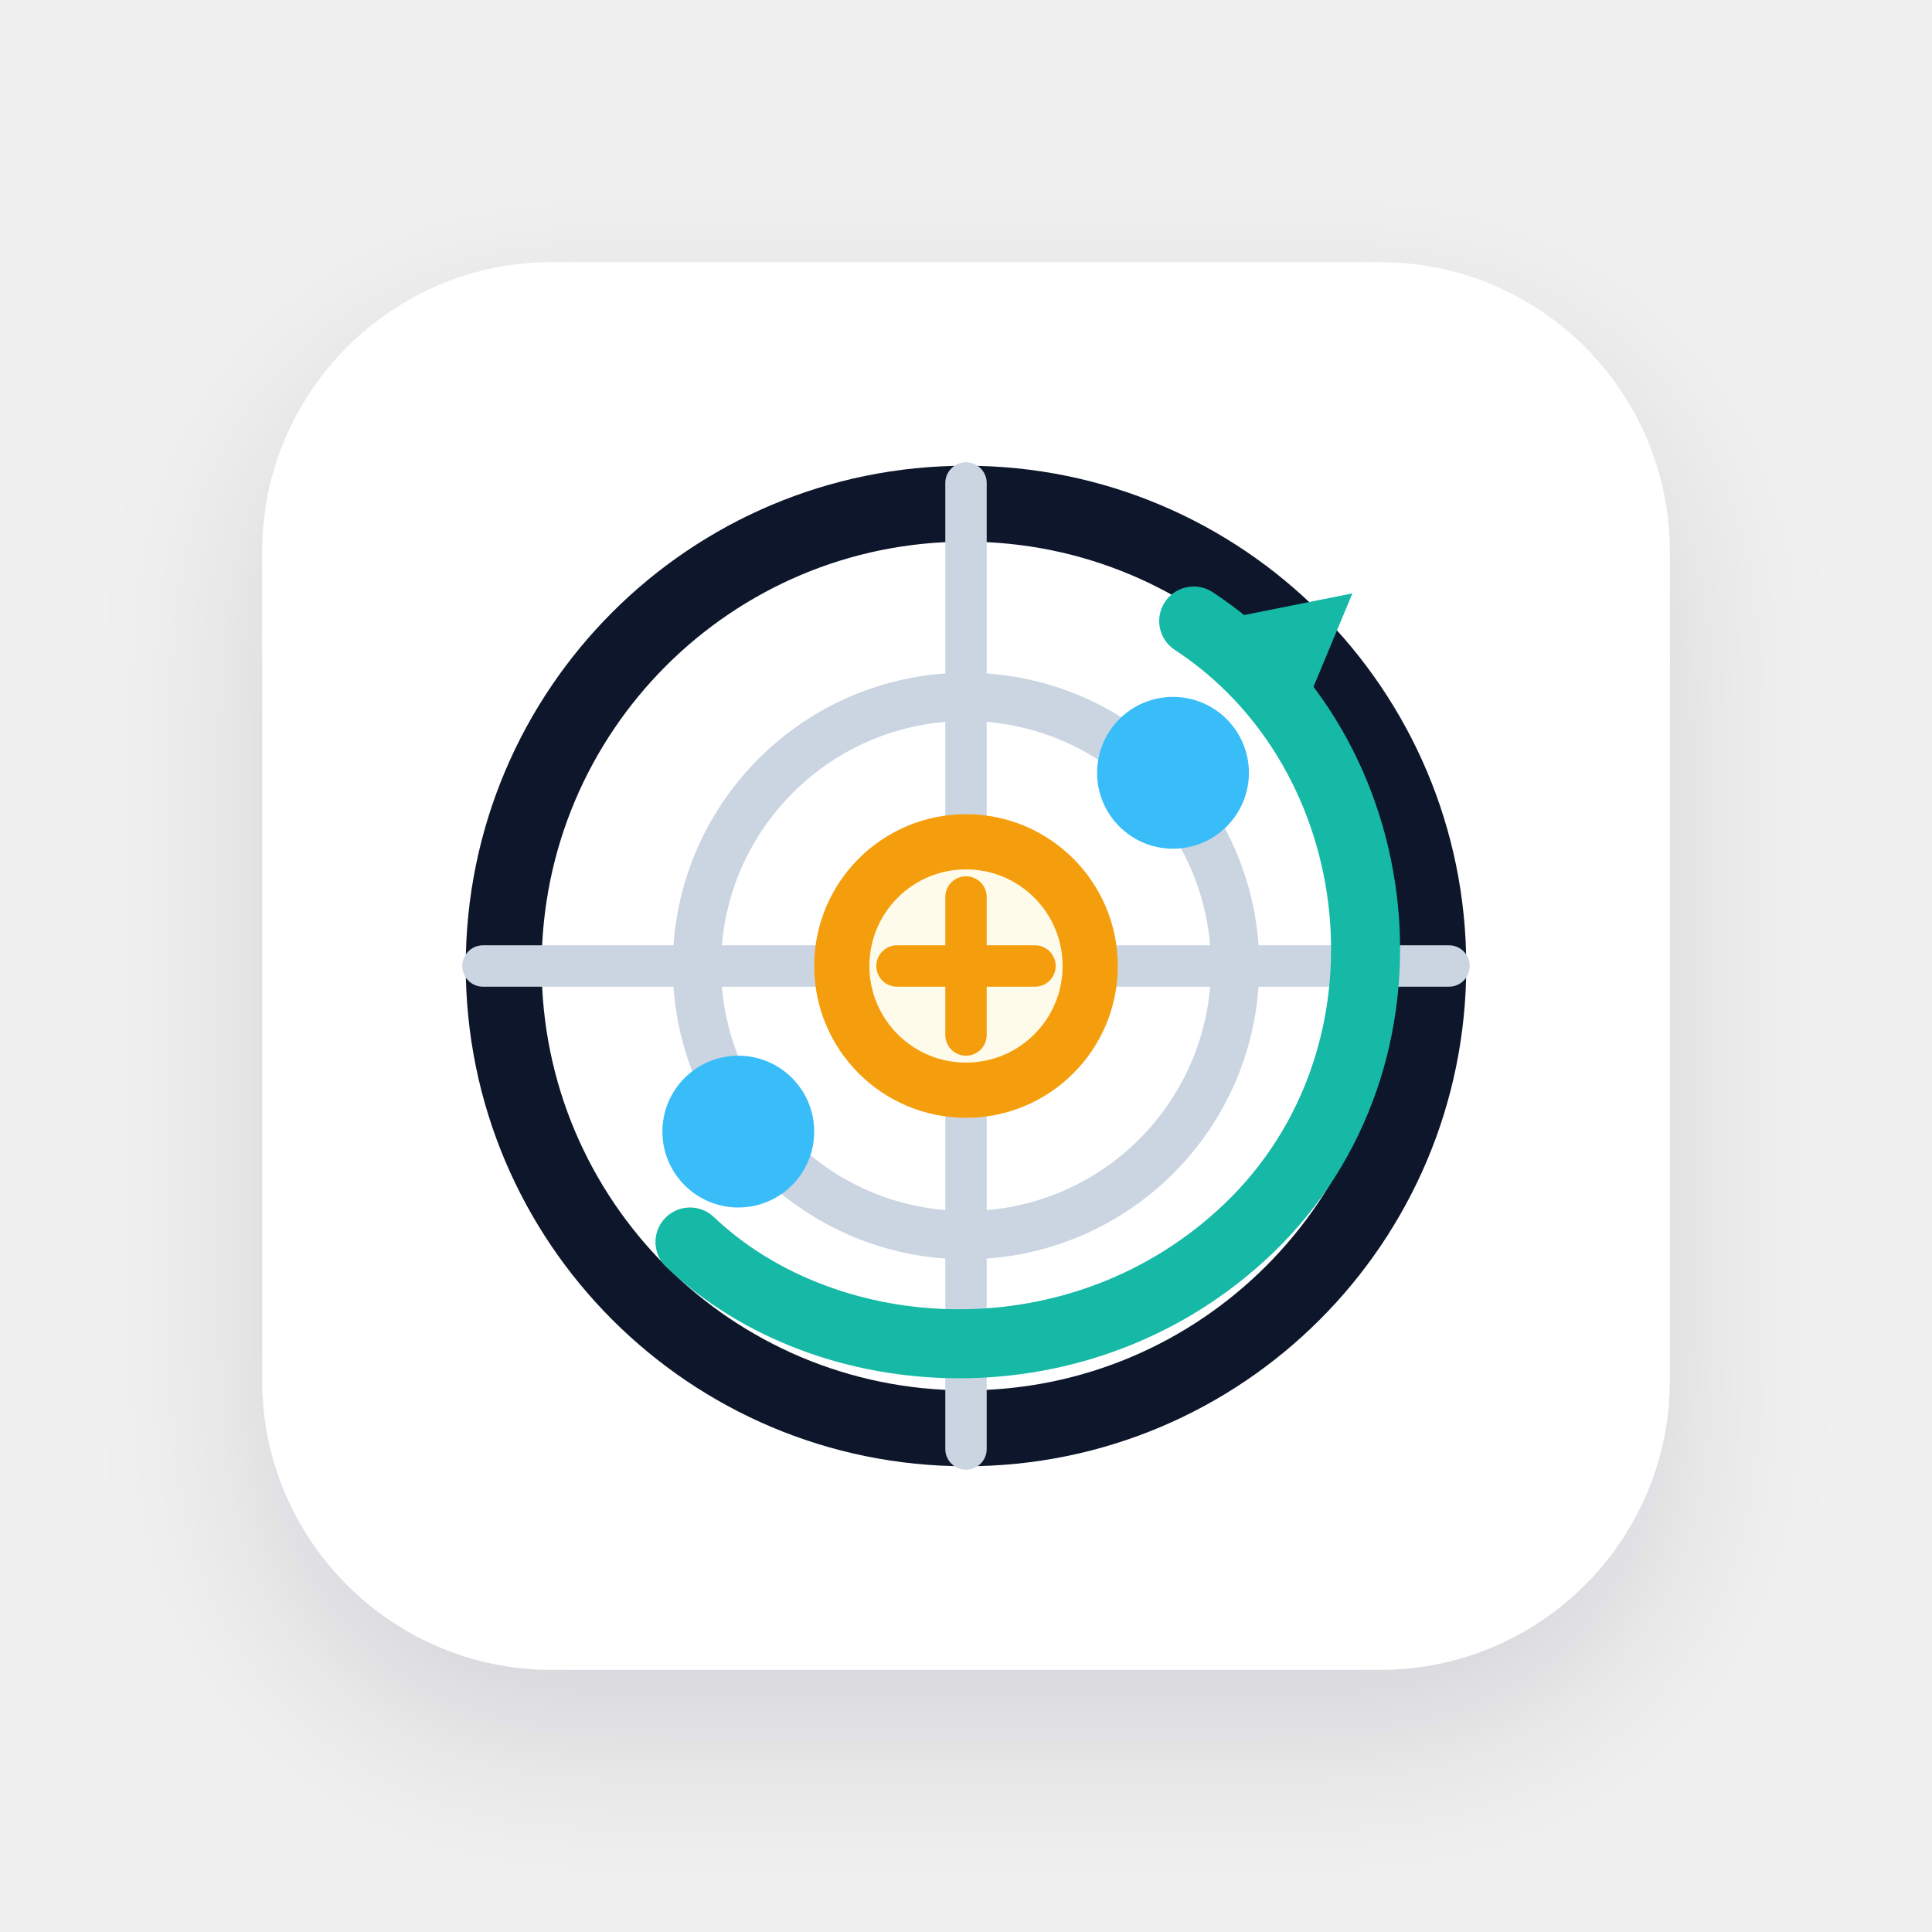
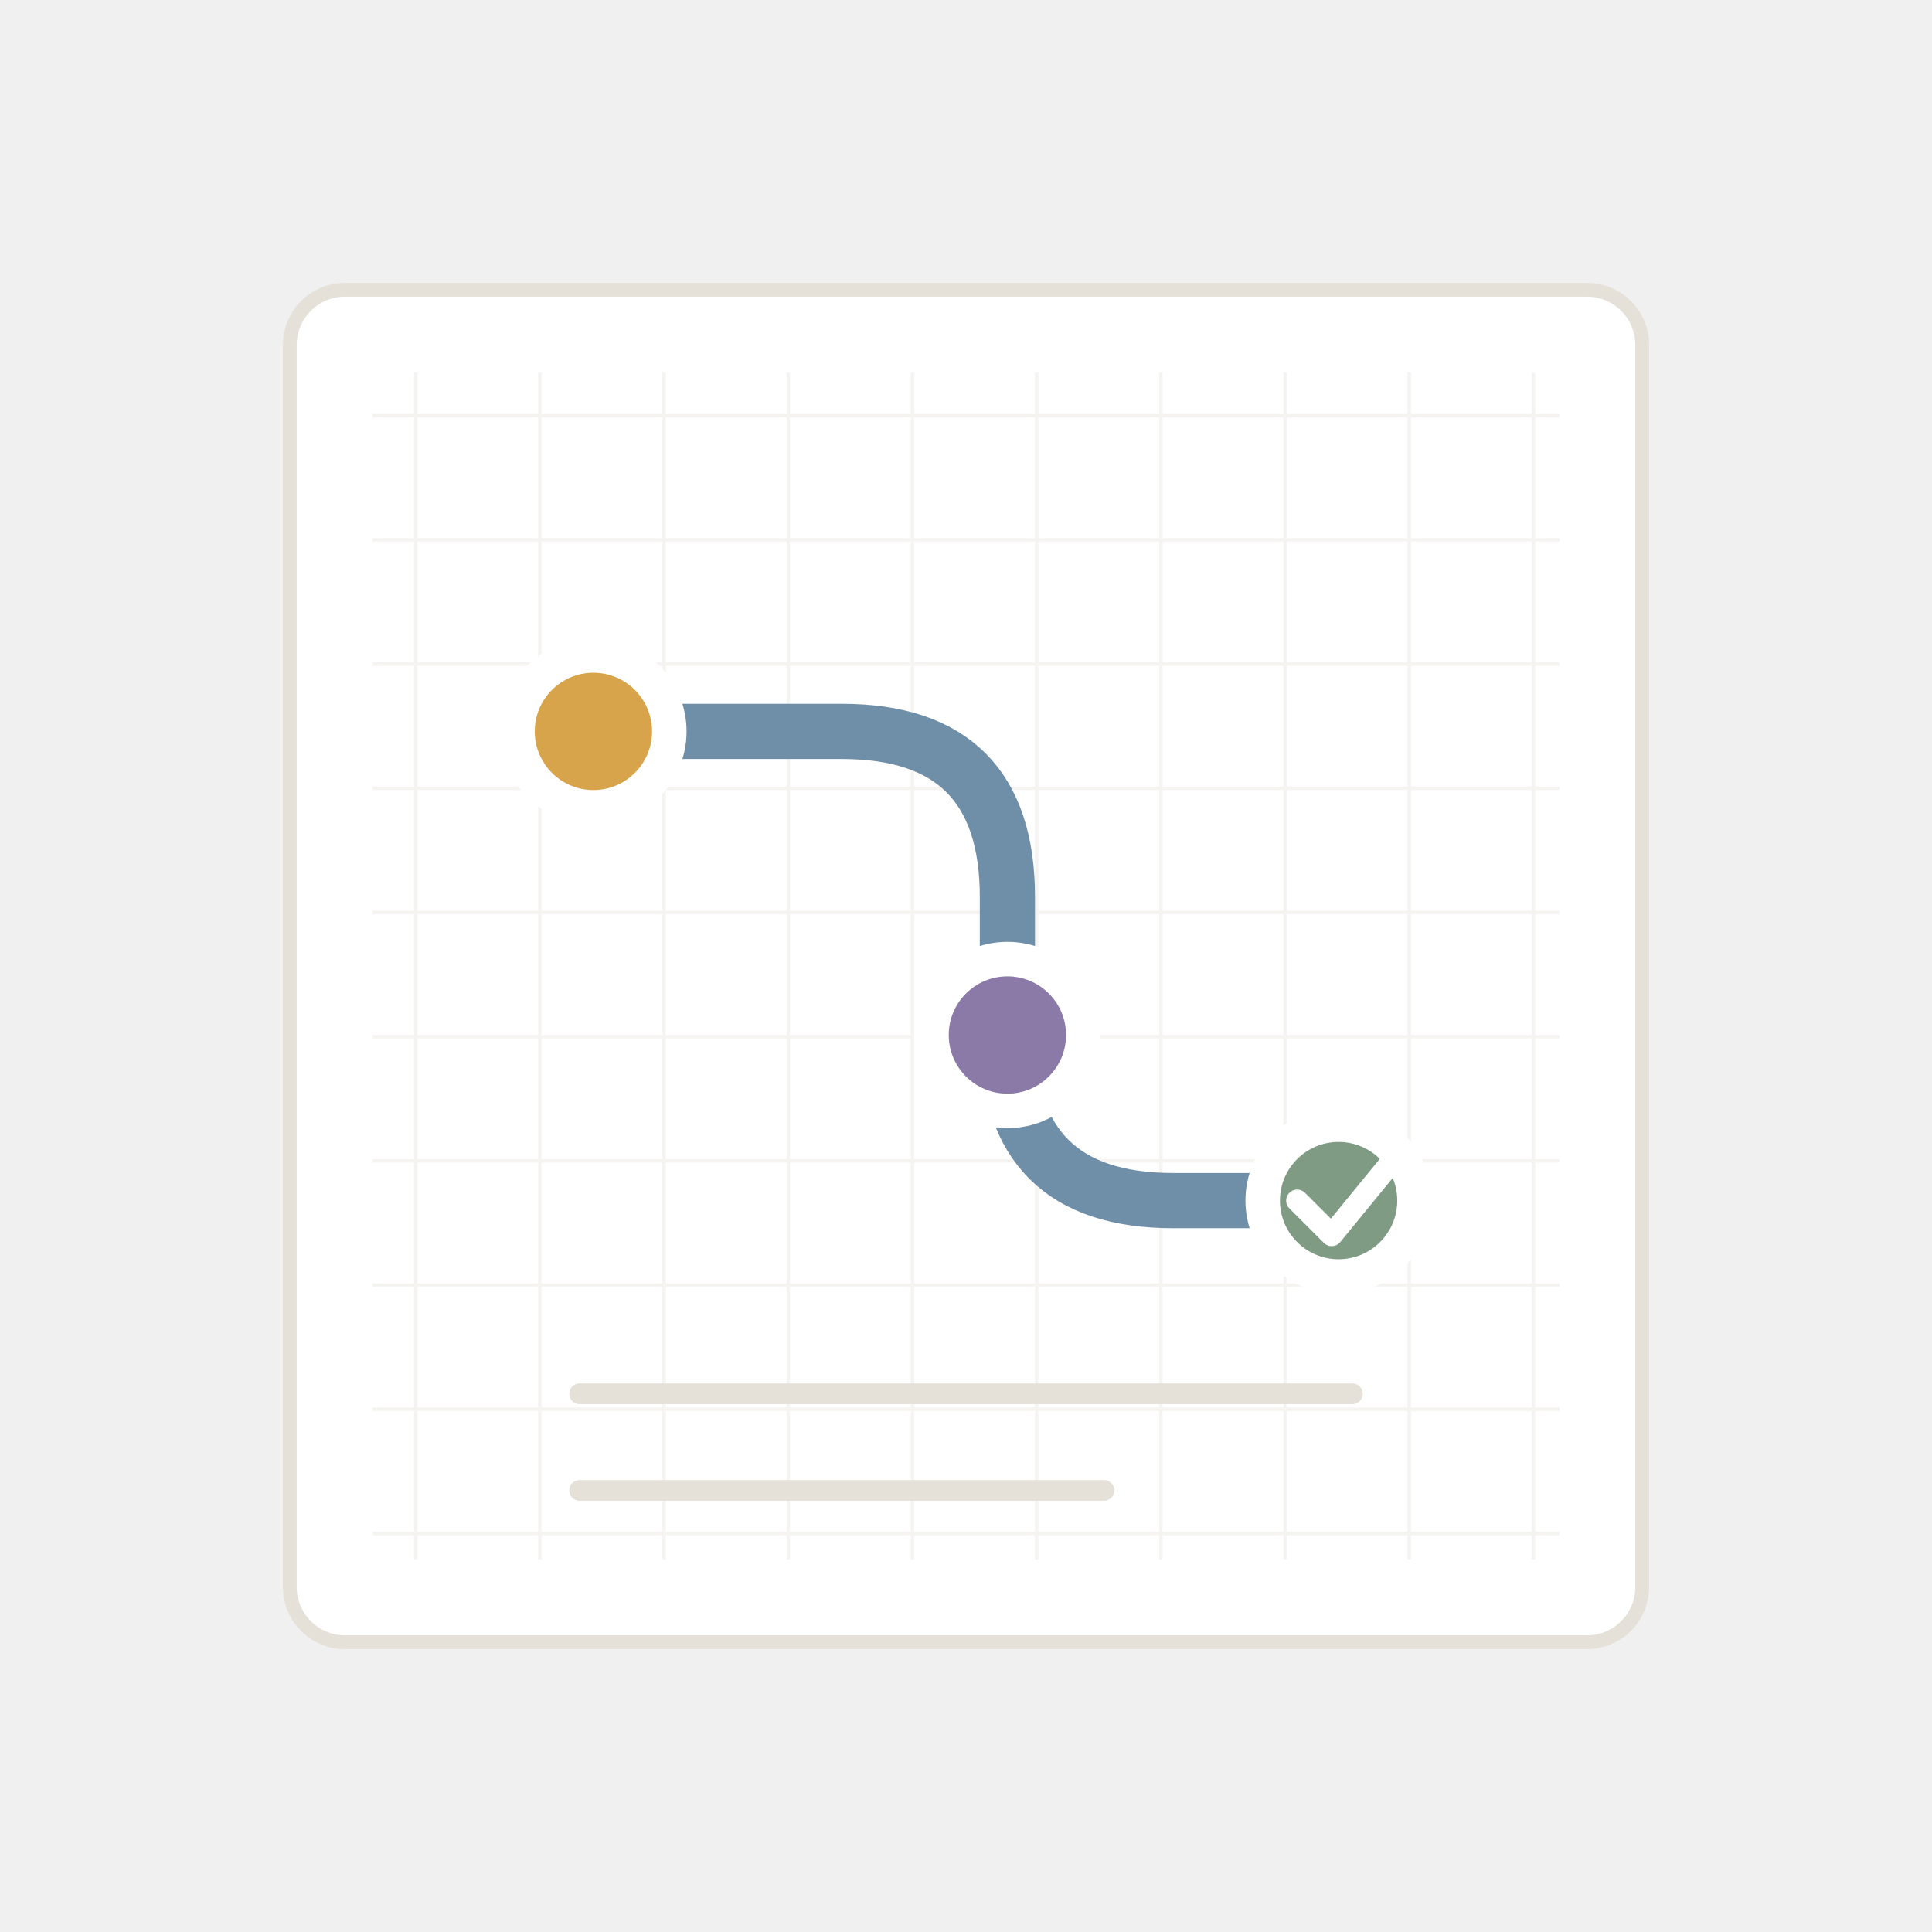
<svg xmlns="http://www.w3.org/2000/svg" width="280" height="280" viewBox="0 0 280 280" role="img" aria-labelledby="title desc">
  <defs>
-     <filter id="softShadow" x="-20%" y="-20%" width="140%" height="140%">
-       <feDropShadow dx="0" dy="10" stdDeviation="12" flood-color="#0f172a" flood-opacity="0.12" />
-     </filter>
+     <pattern id="archiveGrid" width="18" height="18" patternUnits="userSpaceOnUse">
+       <path d="M18 0H0V18" fill="none" stroke="#e5e0d8" stroke-width="1" opacity="0.42" />
+     </pattern>
  </defs>
-   <g transform="translate(38 38)" filter="url(#softShadow)">
-     <rect x="0" y="0" width="204" height="204" rx="42" fill="#ffffff" />
-     <circle cx="102" cy="102" r="67" fill="none" stroke="#0f172a" stroke-width="11" />
-     <circle cx="102" cy="102" r="39" fill="none" stroke="#cbd5e1" stroke-width="7" />
-     <path d="M102 32V172M32 102H172" stroke="#cbd5e1" stroke-width="6" stroke-linecap="round" />
-     <path d="M62 142C82 161 119 163 143 140C169 115 164 71 135 52" fill="none" stroke="#14b8a6" stroke-width="10" stroke-linecap="round" />
-     <path d="M133 53L158 48L148 72Z" fill="#14b8a6" />
-     <circle cx="132" cy="74" r="11" fill="#38bdf8" />
-     <circle cx="69" cy="126" r="11" fill="#38bdf8" />
-     <circle cx="102" cy="102" r="18" fill="#fffbeb" stroke="#f59e0b" stroke-width="8" />
-     <path d="M92 102H112M102 92V112" stroke="#f59e0b" stroke-width="6" stroke-linecap="round" />
+   <g transform="translate(42 42)">
+     <rect x="0" y="0" width="196" height="196" rx="8" fill="#ffffff" stroke="#e5e0d8" stroke-width="2" />
+     <rect x="12" y="12" width="172" height="172" rx="4" fill="url(#archiveGrid)" opacity="0.85" />
+     <path d="M44 64H80C96 64 104 72 104 88V108C104 124 112 132 128 132H152" fill="none" stroke="#6f8ea8" stroke-width="8" stroke-linecap="round" stroke-linejoin="round" />
+     <circle cx="44" cy="64" r="11" fill="#d7a44c" stroke="#ffffff" stroke-width="5" />
+     <circle cx="104" cy="108" r="11" fill="#8b7aa8" stroke="#ffffff" stroke-width="5" />
+     <circle cx="152" cy="132" r="11" fill="#7f9b83" stroke="#ffffff" stroke-width="5" />
+     <path d="M146 132L151 137L160 126" fill="none" stroke="#ffffff" stroke-width="3.2" stroke-linecap="round" stroke-linejoin="round" />
+     <path d="M42 160H154" stroke="#e5e0d8" stroke-width="3" stroke-linecap="round" />
+     <path d="M42 174H118" stroke="#e5e0d8" stroke-width="3" stroke-linecap="round" />
  </g>
</svg>
